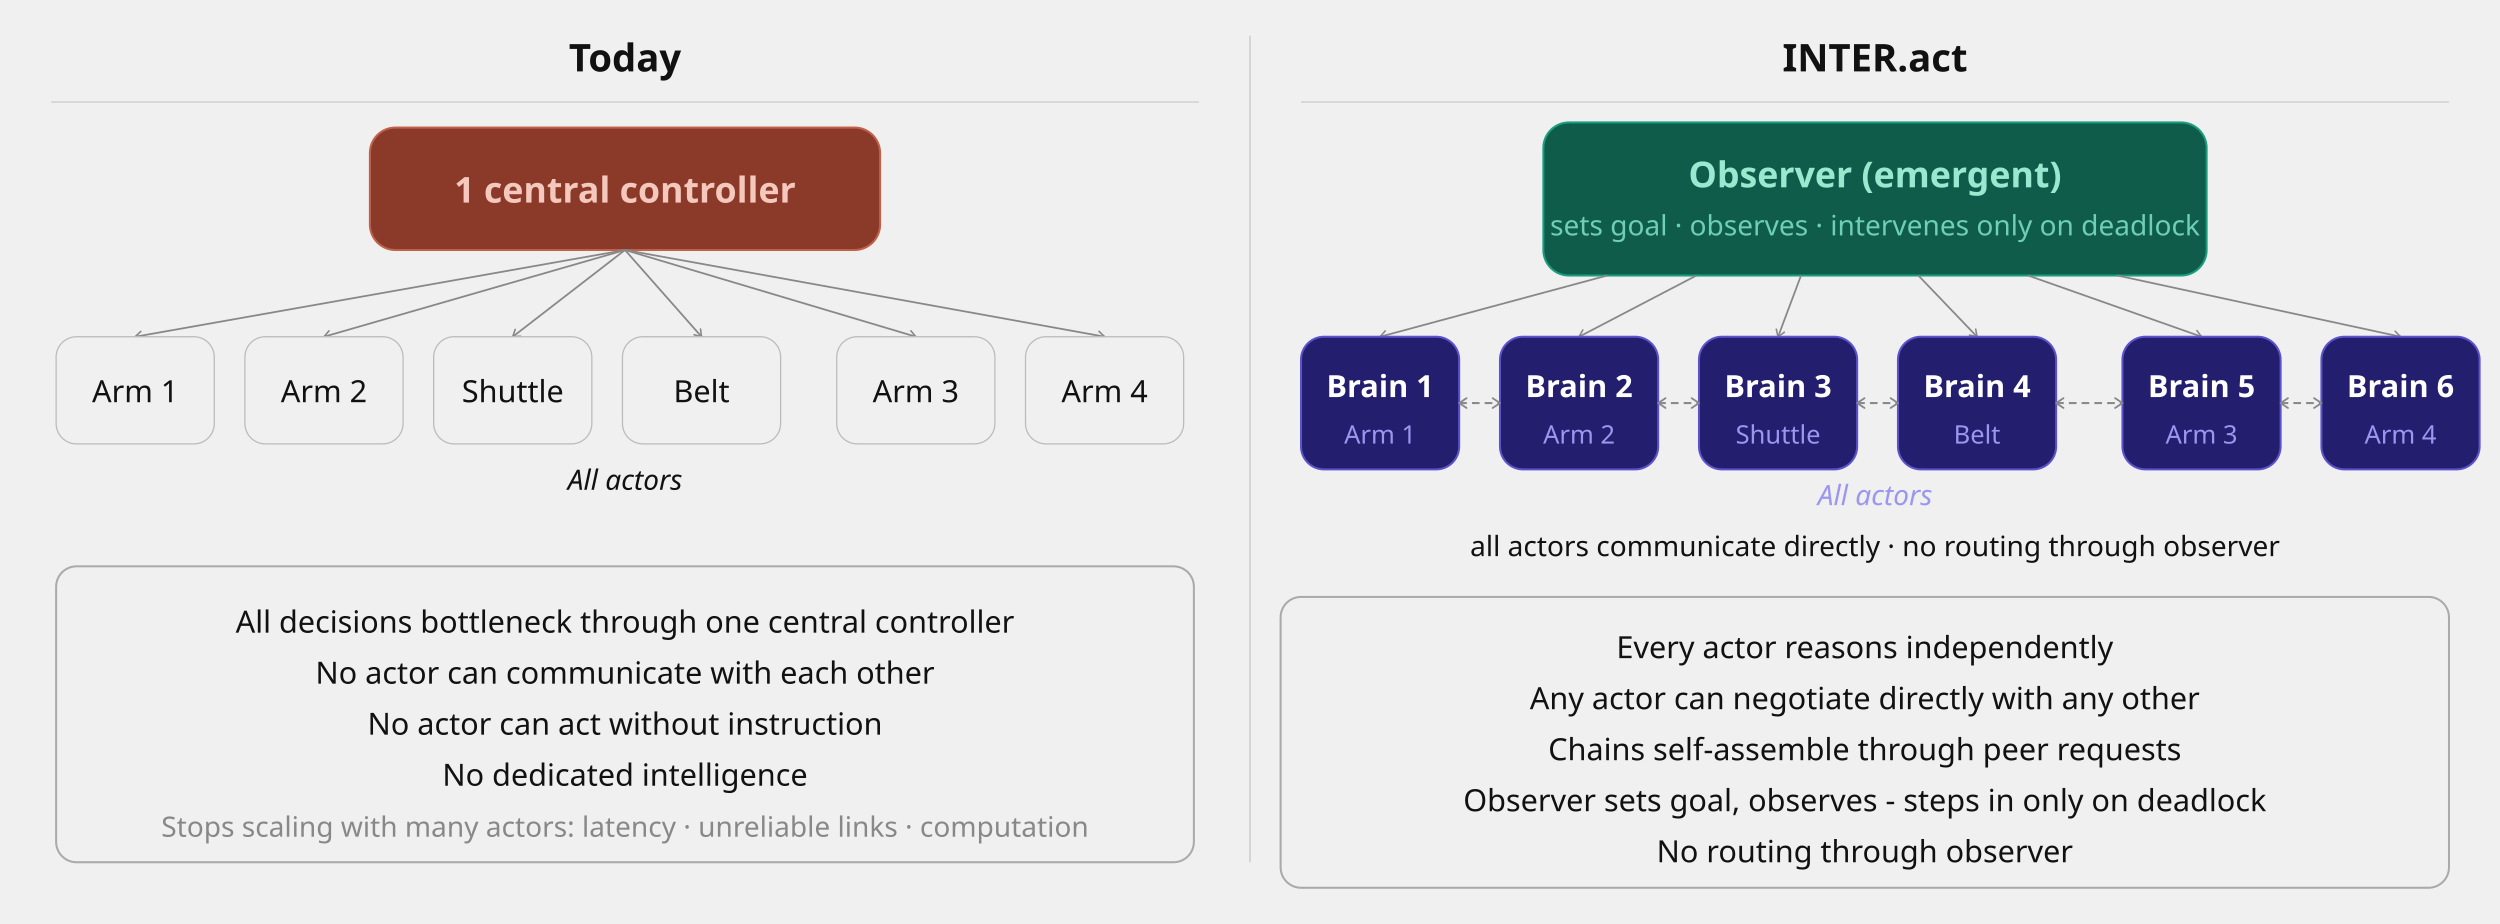
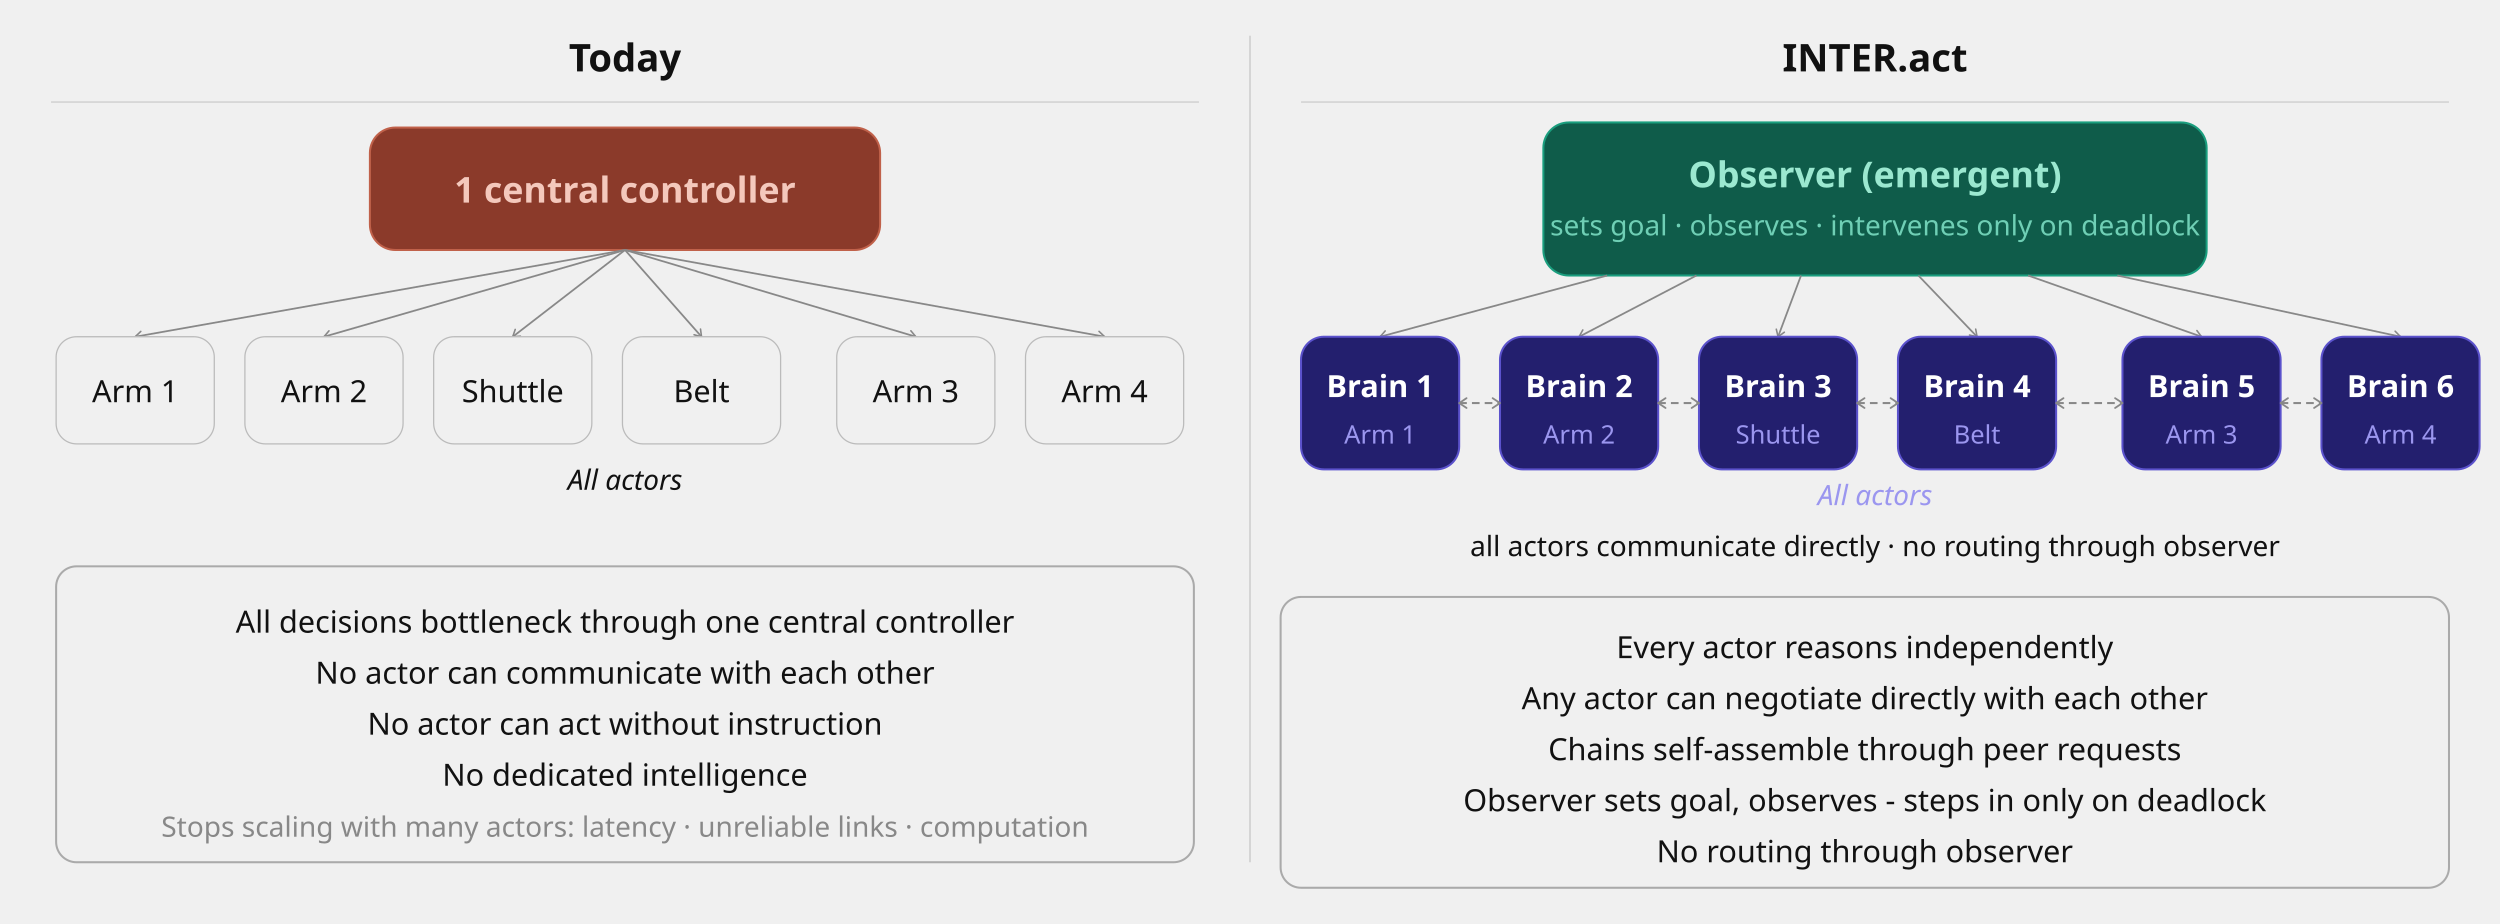
<svg xmlns="http://www.w3.org/2000/svg" width="1060" viewBox="0 0 980 362" style="background:#ffffff;font-family:sans-serif">
  <defs>
    <marker id="arr" viewBox="0 0 10 10" refX="8" refY="5" markerWidth="6" markerHeight="6" orient="auto-start-reverse">
      <path d="M2 1L8 5L2 9" fill="none" stroke="context-stroke" stroke-width="1.5" stroke-linecap="round" stroke-linejoin="round" />
    </marker>
  </defs>
  <line x1="490" y1="14" x2="490" y2="338" stroke="#cccccc" stroke-width="0.6" />
  <text x="245" y="28" text-anchor="middle" font-size="15" font-weight="600" fill="#111111">Today</text>
  <line x1="20" y1="40" x2="470" y2="40" stroke="#cccccc" stroke-width="0.5" />
  <rect x="145" y="50" width="200" height="48" rx="10" fill="#8B3A2A" stroke="#c0614a" stroke-width="0.8" />
  <text x="245" y="74" text-anchor="middle" font-size="14" font-weight="600" fill="#f4c8bc" dominant-baseline="central">1 central controller</text>
  <line x1="245" y1="98" x2="53" y2="132" stroke="#888" stroke-width="0.7" marker-end="url(#arr)" />
  <line x1="245" y1="98" x2="127" y2="132" stroke="#888" stroke-width="0.7" marker-end="url(#arr)" />
  <line x1="245" y1="98" x2="201" y2="132" stroke="#888" stroke-width="0.7" marker-end="url(#arr)" />
  <line x1="245" y1="98" x2="275" y2="132" stroke="#888" stroke-width="0.7" marker-end="url(#arr)" />
  <line x1="245" y1="98" x2="359" y2="132" stroke="#888" stroke-width="0.7" marker-end="url(#arr)" />
  <line x1="245" y1="98" x2="433" y2="132" stroke="#888" stroke-width="0.7" marker-end="url(#arr)" />
  <rect x="22" y="132" width="62" height="42" rx="8" fill="#f0f0f0" stroke="#bbbbbb" stroke-width="0.5" />
  <text x="53" y="153" text-anchor="middle" font-size="12" fill="#111111" dominant-baseline="central">Arm 1</text>
  <rect x="96" y="132" width="62" height="42" rx="8" fill="#f0f0f0" stroke="#bbbbbb" stroke-width="0.5" />
  <text x="127" y="153" text-anchor="middle" font-size="12" fill="#111111" dominant-baseline="central">Arm 2</text>
  <rect x="170" y="132" width="62" height="42" rx="8" fill="#f0f0f0" stroke="#bbbbbb" stroke-width="0.5" />
  <text x="201" y="153" text-anchor="middle" font-size="12" fill="#111111" dominant-baseline="central">Shuttle</text>
  <rect x="244" y="132" width="62" height="42" rx="8" fill="#f0f0f0" stroke="#bbbbbb" stroke-width="0.5" />
  <text x="275" y="153" text-anchor="middle" font-size="12" fill="#111111" dominant-baseline="central">Belt</text>
  <rect x="328" y="132" width="62" height="42" rx="8" fill="#f0f0f0" stroke="#bbbbbb" stroke-width="0.5" />
  <text x="359" y="153" text-anchor="middle" font-size="12" fill="#111111" dominant-baseline="central">Arm 3</text>
  <rect x="402" y="132" width="62" height="42" rx="8" fill="#f0f0f0" stroke="#bbbbbb" stroke-width="0.5" />
  <text x="433" y="153" text-anchor="middle" font-size="12" fill="#111111" dominant-baseline="central">Arm 4</text>
  <text x="245" y="192" text-anchor="middle" font-size="11" fill="#111111" font-style="italic">All actors</text>
  <rect x="22" y="222" width="446" height="116" rx="8" fill="none" stroke="#aaaaaa" stroke-width="0.8" />
  <text x="245" y="248" text-anchor="middle" font-size="12" fill="#111111">All decisions bottleneck through one central controller</text>
  <text x="245" y="268" text-anchor="middle" font-size="12" fill="#111111">No actor can communicate with each other</text>
  <text x="245" y="288" text-anchor="middle" font-size="12" fill="#111111">No actor can act without instruction</text>
  <text x="245" y="308" text-anchor="middle" font-size="12" fill="#111111">No dedicated intelligence</text>
  <text x="245" y="328" text-anchor="middle" font-size="11" fill="#888888">Stops scaling with many actors: latency · unreliable links · computation</text>
  <text x="735" y="28" text-anchor="middle" font-size="15" font-weight="600" fill="#111111">INTER.act</text>
  <line x1="510" y1="40" x2="960" y2="40" stroke="#cccccc" stroke-width="0.5" />
  <rect x="605" y="48" width="260" height="60" rx="10" fill="#0f5c4a" stroke="#1a9e7e" stroke-width="0.8" />
  <text x="735" y="68" text-anchor="middle" font-size="14" font-weight="600" fill="#9be8d0" dominant-baseline="central">Observer (emergent)</text>
  <text x="735" y="88" text-anchor="middle" font-size="11" fill="#6fcfb5" dominant-baseline="central">sets goal · observes · intervenes only on deadlock</text>
  <line x1="630" y1="108" x2="541" y2="132" stroke="#888" stroke-width="0.7" marker-end="url(#arr)" />
  <line x1="665" y1="108" x2="619" y2="132" stroke="#888" stroke-width="0.7" marker-end="url(#arr)" />
  <line x1="706" y1="108" x2="697" y2="132" stroke="#888" stroke-width="0.7" marker-end="url(#arr)" />
  <line x1="752" y1="108" x2="775" y2="132" stroke="#888" stroke-width="0.7" marker-end="url(#arr)" />
  <line x1="795" y1="108" x2="863" y2="132" stroke="#888" stroke-width="0.7" marker-end="url(#arr)" />
  <line x1="830" y1="108" x2="941" y2="132" stroke="#888" stroke-width="0.7" marker-end="url(#arr)" />
  <rect x="510" y="132" width="62" height="52" rx="9" fill="#231f6e" stroke="#5b52cc" stroke-width="0.8" />
  <text x="541" y="151" text-anchor="middle" font-size="12" font-weight="600" fill="#ffffff" dominant-baseline="central">Brain 1</text>
  <text x="541" y="170" text-anchor="middle" font-size="10" fill="#9b96ef" dominant-baseline="central">Arm 1</text>
  <rect x="588" y="132" width="62" height="52" rx="9" fill="#231f6e" stroke="#5b52cc" stroke-width="0.8" />
  <text x="619" y="151" text-anchor="middle" font-size="12" font-weight="600" fill="#ffffff" dominant-baseline="central">Brain 2</text>
  <text x="619" y="170" text-anchor="middle" font-size="10" fill="#9b96ef" dominant-baseline="central">Arm 2</text>
  <rect x="666" y="132" width="62" height="52" rx="9" fill="#231f6e" stroke="#5b52cc" stroke-width="0.8" />
  <text x="697" y="151" text-anchor="middle" font-size="12" font-weight="600" fill="#ffffff" dominant-baseline="central">Brain 3</text>
  <text x="697" y="170" text-anchor="middle" font-size="10" fill="#9b96ef" dominant-baseline="central">Shuttle</text>
  <rect x="744" y="132" width="62" height="52" rx="9" fill="#231f6e" stroke="#5b52cc" stroke-width="0.8" />
  <text x="775" y="151" text-anchor="middle" font-size="12" font-weight="600" fill="#ffffff" dominant-baseline="central">Brain 4</text>
  <text x="775" y="170" text-anchor="middle" font-size="10" fill="#9b96ef" dominant-baseline="central">Belt</text>
  <rect x="832" y="132" width="62" height="52" rx="9" fill="#231f6e" stroke="#5b52cc" stroke-width="0.8" />
  <text x="863" y="151" text-anchor="middle" font-size="12" font-weight="600" fill="#ffffff" dominant-baseline="central">Brain 5</text>
  <text x="863" y="170" text-anchor="middle" font-size="10" fill="#9b96ef" dominant-baseline="central">Arm 3</text>
  <rect x="910" y="132" width="62" height="52" rx="9" fill="#231f6e" stroke="#5b52cc" stroke-width="0.8" />
  <text x="941" y="151" text-anchor="middle" font-size="12" font-weight="600" fill="#ffffff" dominant-baseline="central">Brain 6</text>
  <text x="941" y="170" text-anchor="middle" font-size="10" fill="#9b96ef" dominant-baseline="central">Arm 4</text>
  <line x1="572" y1="158" x2="588" y2="158" stroke="#888" stroke-width="0.8" stroke-dasharray="3 2" marker-start="url(#arr)" marker-end="url(#arr)" />
  <line x1="650" y1="158" x2="666" y2="158" stroke="#888" stroke-width="0.8" stroke-dasharray="3 2" marker-start="url(#arr)" marker-end="url(#arr)" />
  <line x1="728" y1="158" x2="744" y2="158" stroke="#888" stroke-width="0.8" stroke-dasharray="3 2" marker-start="url(#arr)" marker-end="url(#arr)" />
  <line x1="806" y1="158" x2="832" y2="158" stroke="#888" stroke-width="0.8" stroke-dasharray="3 2" marker-start="url(#arr)" marker-end="url(#arr)" />
  <line x1="894" y1="158" x2="910" y2="158" stroke="#888" stroke-width="0.8" stroke-dasharray="3 2" marker-start="url(#arr)" marker-end="url(#arr)" />
  <text x="735" y="198" text-anchor="middle" font-size="11" fill="#9b96ef" font-style="italic">All actors</text>
  <text x="735" y="218" text-anchor="middle" font-size="11" fill="#111111">all actors communicate directly · no routing through observer</text>
  <rect x="502" y="234" width="458" height="114" rx="8" fill="none" stroke="#aaaaaa" stroke-width="0.8" />
  <text x="731" y="258" text-anchor="middle" font-size="12" fill="#111111">Every actor reasons independently</text>
-   <text x="731" y="278" text-anchor="middle" font-size="12" fill="#111111">Any actor can negotiate directly with any other</text>
+   <text x="731" y="278" text-anchor="middle" font-size="12" fill="#111111">Any actor can negotiate directly with each other</text>
  <text x="731" y="298" text-anchor="middle" font-size="12" fill="#111111">Chains self-assemble through peer requests</text>
  <text x="731" y="318" text-anchor="middle" font-size="12" fill="#111111">Observer sets goal, observes - steps in only on deadlock</text>
  <text x="731" y="338" text-anchor="middle" font-size="12" fill="#111111">No routing through observer</text>
</svg>
